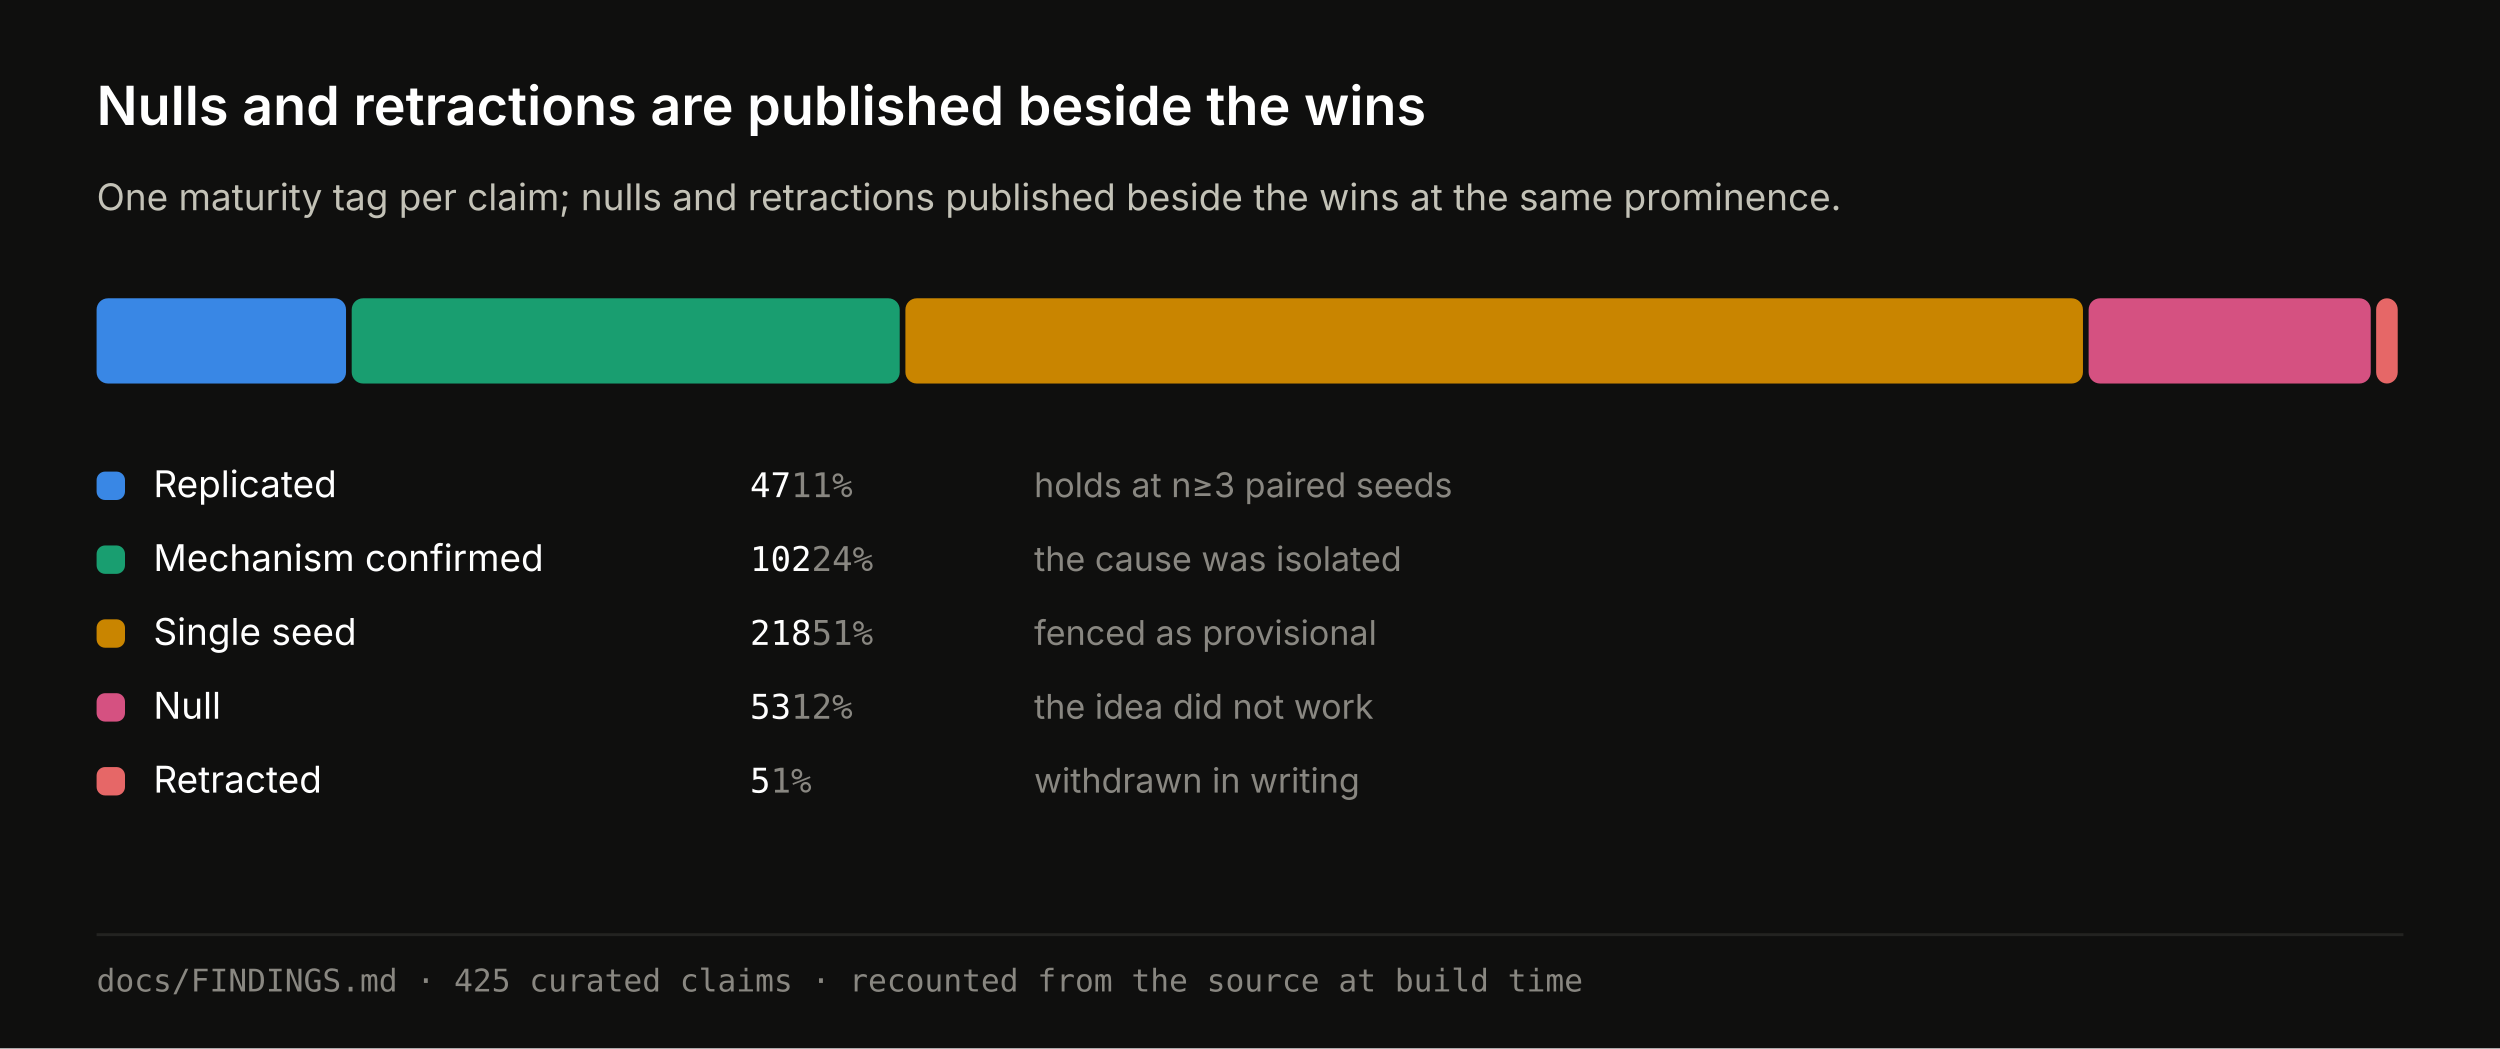
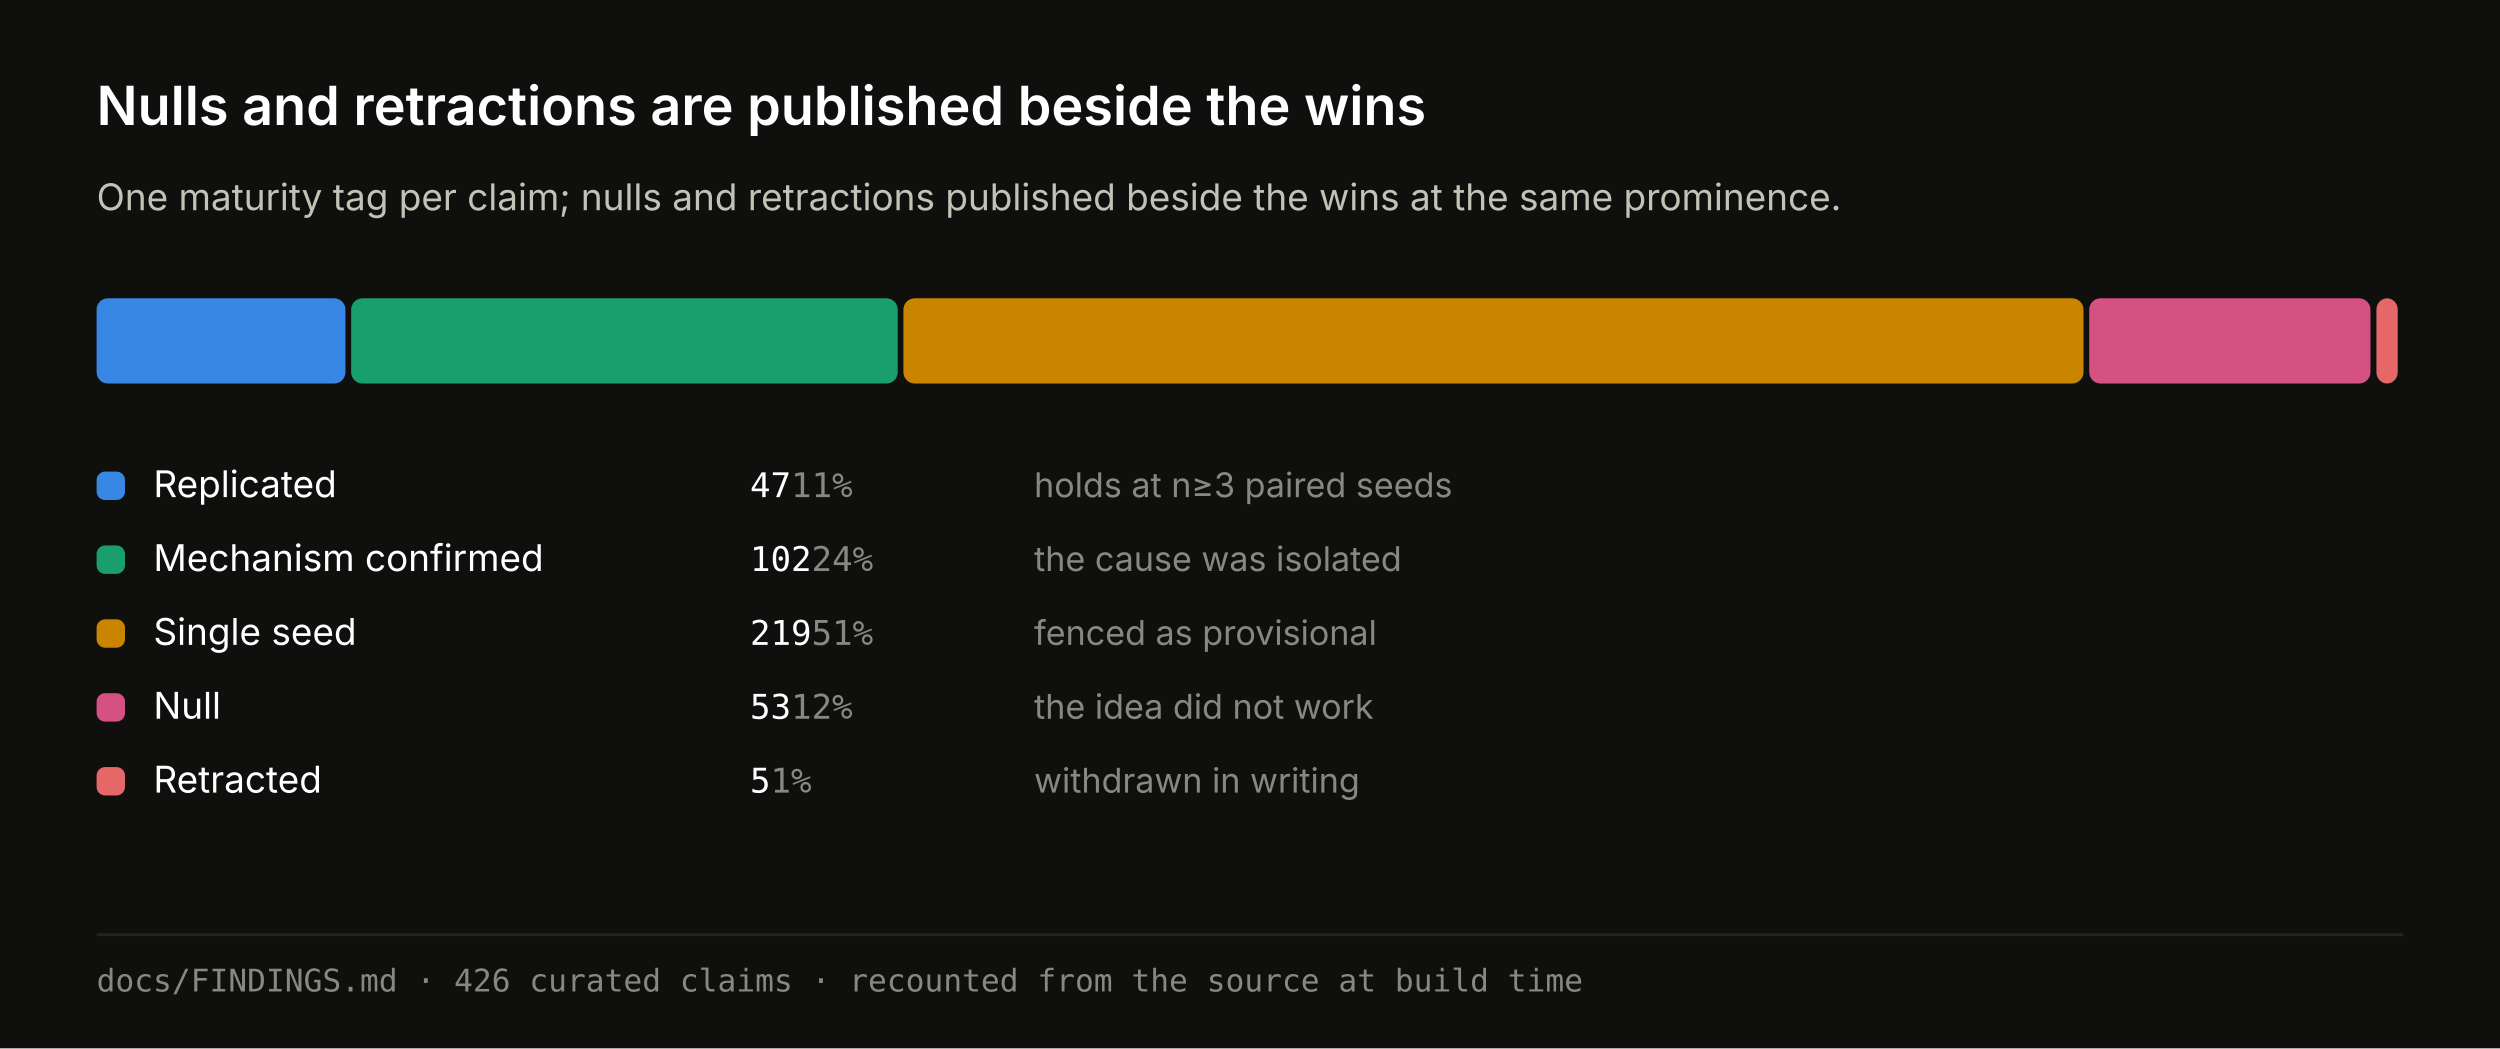
<svg xmlns="http://www.w3.org/2000/svg" width="880" height="369" viewBox="0 0 880 369" role="img">
  <rect width="880" height="369" fill="#0f0f0e" />
  <text x="34" y="44" font-family="Inter, -apple-system, BlinkMacSystemFont, 'Segoe UI', sans-serif" font-size="19" font-weight="600" fill="#ffffff">Nulls and retractions are published beside the wins</text>
  <text x="34" y="74" font-family="Inter, -apple-system, BlinkMacSystemFont, 'Segoe UI', sans-serif" font-size="13" fill="#c3c2b7">One maturity tag per claim; nulls and retractions published beside the wins at the same prominence.</text>
-   <rect x="34.0" y="105" width="87.8" height="30" rx="4" fill="#3987e5" />
-   <rect x="123.8" y="105" width="192.9" height="30" rx="4" fill="#199e70" />
-   <rect x="318.7" y="105" width="414.5" height="30" rx="4" fill="#c98500" />
-   <rect x="735.2" y="105" width="99.3" height="30" rx="4" fill="#d55181" />
-   <rect x="836.4" y="105" width="7.6" height="30" rx="4" fill="#e66767" />
+   <rect x="34.0" y="105" width="87.6" height="30" rx="4" fill="#3987e5" />
+   <rect x="123.6" y="105" width="192.4" height="30" rx="4" fill="#199e70" />
+   <rect x="318.0" y="105" width="415.4" height="30" rx="4" fill="#c98500" />
+   <rect x="735.4" y="105" width="99.0" height="30" rx="4" fill="#d55181" />
+   <rect x="836.5" y="105" width="7.5" height="30" rx="4" fill="#e66767" />
  <rect x="34" y="166" width="10" height="10" rx="3" fill="#3987e5" />
  <text x="54" y="175" font-family="Inter, -apple-system, BlinkMacSystemFont, 'Segoe UI', sans-serif" font-size="13" fill="#ffffff">Replicated</text>
  <text x="264" y="175" font-family="'JetBrains Mono', ui-monospace, SFMono-Regular, Menlo, monospace" font-size="12" fill="#ffffff">47<tspan fill="#898781">  11%</tspan>
  </text>
  <text x="364" y="175" font-family="Inter, -apple-system, BlinkMacSystemFont, 'Segoe UI', sans-serif" font-size="12" fill="#898781">holds at n≥3 paired seeds</text>
  <rect x="34" y="192" width="10" height="10" rx="3" fill="#199e70" />
  <text x="54" y="201" font-family="Inter, -apple-system, BlinkMacSystemFont, 'Segoe UI', sans-serif" font-size="13" fill="#ffffff">Mechanism confirmed</text>
  <text x="264" y="201" font-family="'JetBrains Mono', ui-monospace, SFMono-Regular, Menlo, monospace" font-size="12" fill="#ffffff">102<tspan fill="#898781">  24%</tspan>
  </text>
  <text x="364" y="201" font-family="Inter, -apple-system, BlinkMacSystemFont, 'Segoe UI', sans-serif" font-size="12" fill="#898781">the cause was isolated</text>
  <rect x="34" y="218" width="10" height="10" rx="3" fill="#c98500" />
  <text x="54" y="227" font-family="Inter, -apple-system, BlinkMacSystemFont, 'Segoe UI', sans-serif" font-size="13" fill="#ffffff">Single seed</text>
-   <text x="264" y="227" font-family="'JetBrains Mono', ui-monospace, SFMono-Regular, Menlo, monospace" font-size="12" fill="#ffffff">218<tspan fill="#898781">  51%</tspan>
+   <text x="264" y="227" font-family="'JetBrains Mono', ui-monospace, SFMono-Regular, Menlo, monospace" font-size="12" fill="#ffffff">219<tspan fill="#898781">  51%</tspan>
  </text>
  <text x="364" y="227" font-family="Inter, -apple-system, BlinkMacSystemFont, 'Segoe UI', sans-serif" font-size="12" fill="#898781">fenced as provisional</text>
  <rect x="34" y="244" width="10" height="10" rx="3" fill="#d55181" />
  <text x="54" y="253" font-family="Inter, -apple-system, BlinkMacSystemFont, 'Segoe UI', sans-serif" font-size="13" fill="#ffffff">Null</text>
  <text x="264" y="253" font-family="'JetBrains Mono', ui-monospace, SFMono-Regular, Menlo, monospace" font-size="12" fill="#ffffff">53<tspan fill="#898781">  12%</tspan>
  </text>
  <text x="364" y="253" font-family="Inter, -apple-system, BlinkMacSystemFont, 'Segoe UI', sans-serif" font-size="12" fill="#898781">the idea did not work</text>
  <rect x="34" y="270" width="10" height="10" rx="3" fill="#e66767" />
  <text x="54" y="279" font-family="Inter, -apple-system, BlinkMacSystemFont, 'Segoe UI', sans-serif" font-size="13" fill="#ffffff">Retracted</text>
  <text x="264" y="279" font-family="'JetBrains Mono', ui-monospace, SFMono-Regular, Menlo, monospace" font-size="12" fill="#ffffff">5<tspan fill="#898781">  1%</tspan>
  </text>
  <text x="364" y="279" font-family="Inter, -apple-system, BlinkMacSystemFont, 'Segoe UI', sans-serif" font-size="12" fill="#898781">withdrawn in writing</text>
  <line x1="34" y1="329" x2="846" y2="329" stroke="#232321" stroke-width="1" />
-   <text x="34" y="349" font-family="'JetBrains Mono', ui-monospace, SFMono-Regular, Menlo, monospace" font-size="11" fill="#898781">docs/FINDINGS.md · 425 curated claims · recounted from the source at build time</text>
+   <text x="34" y="349" font-family="'JetBrains Mono', ui-monospace, SFMono-Regular, Menlo, monospace" font-size="11" fill="#898781">docs/FINDINGS.md · 426 curated claims · recounted from the source at build time</text>
</svg>
